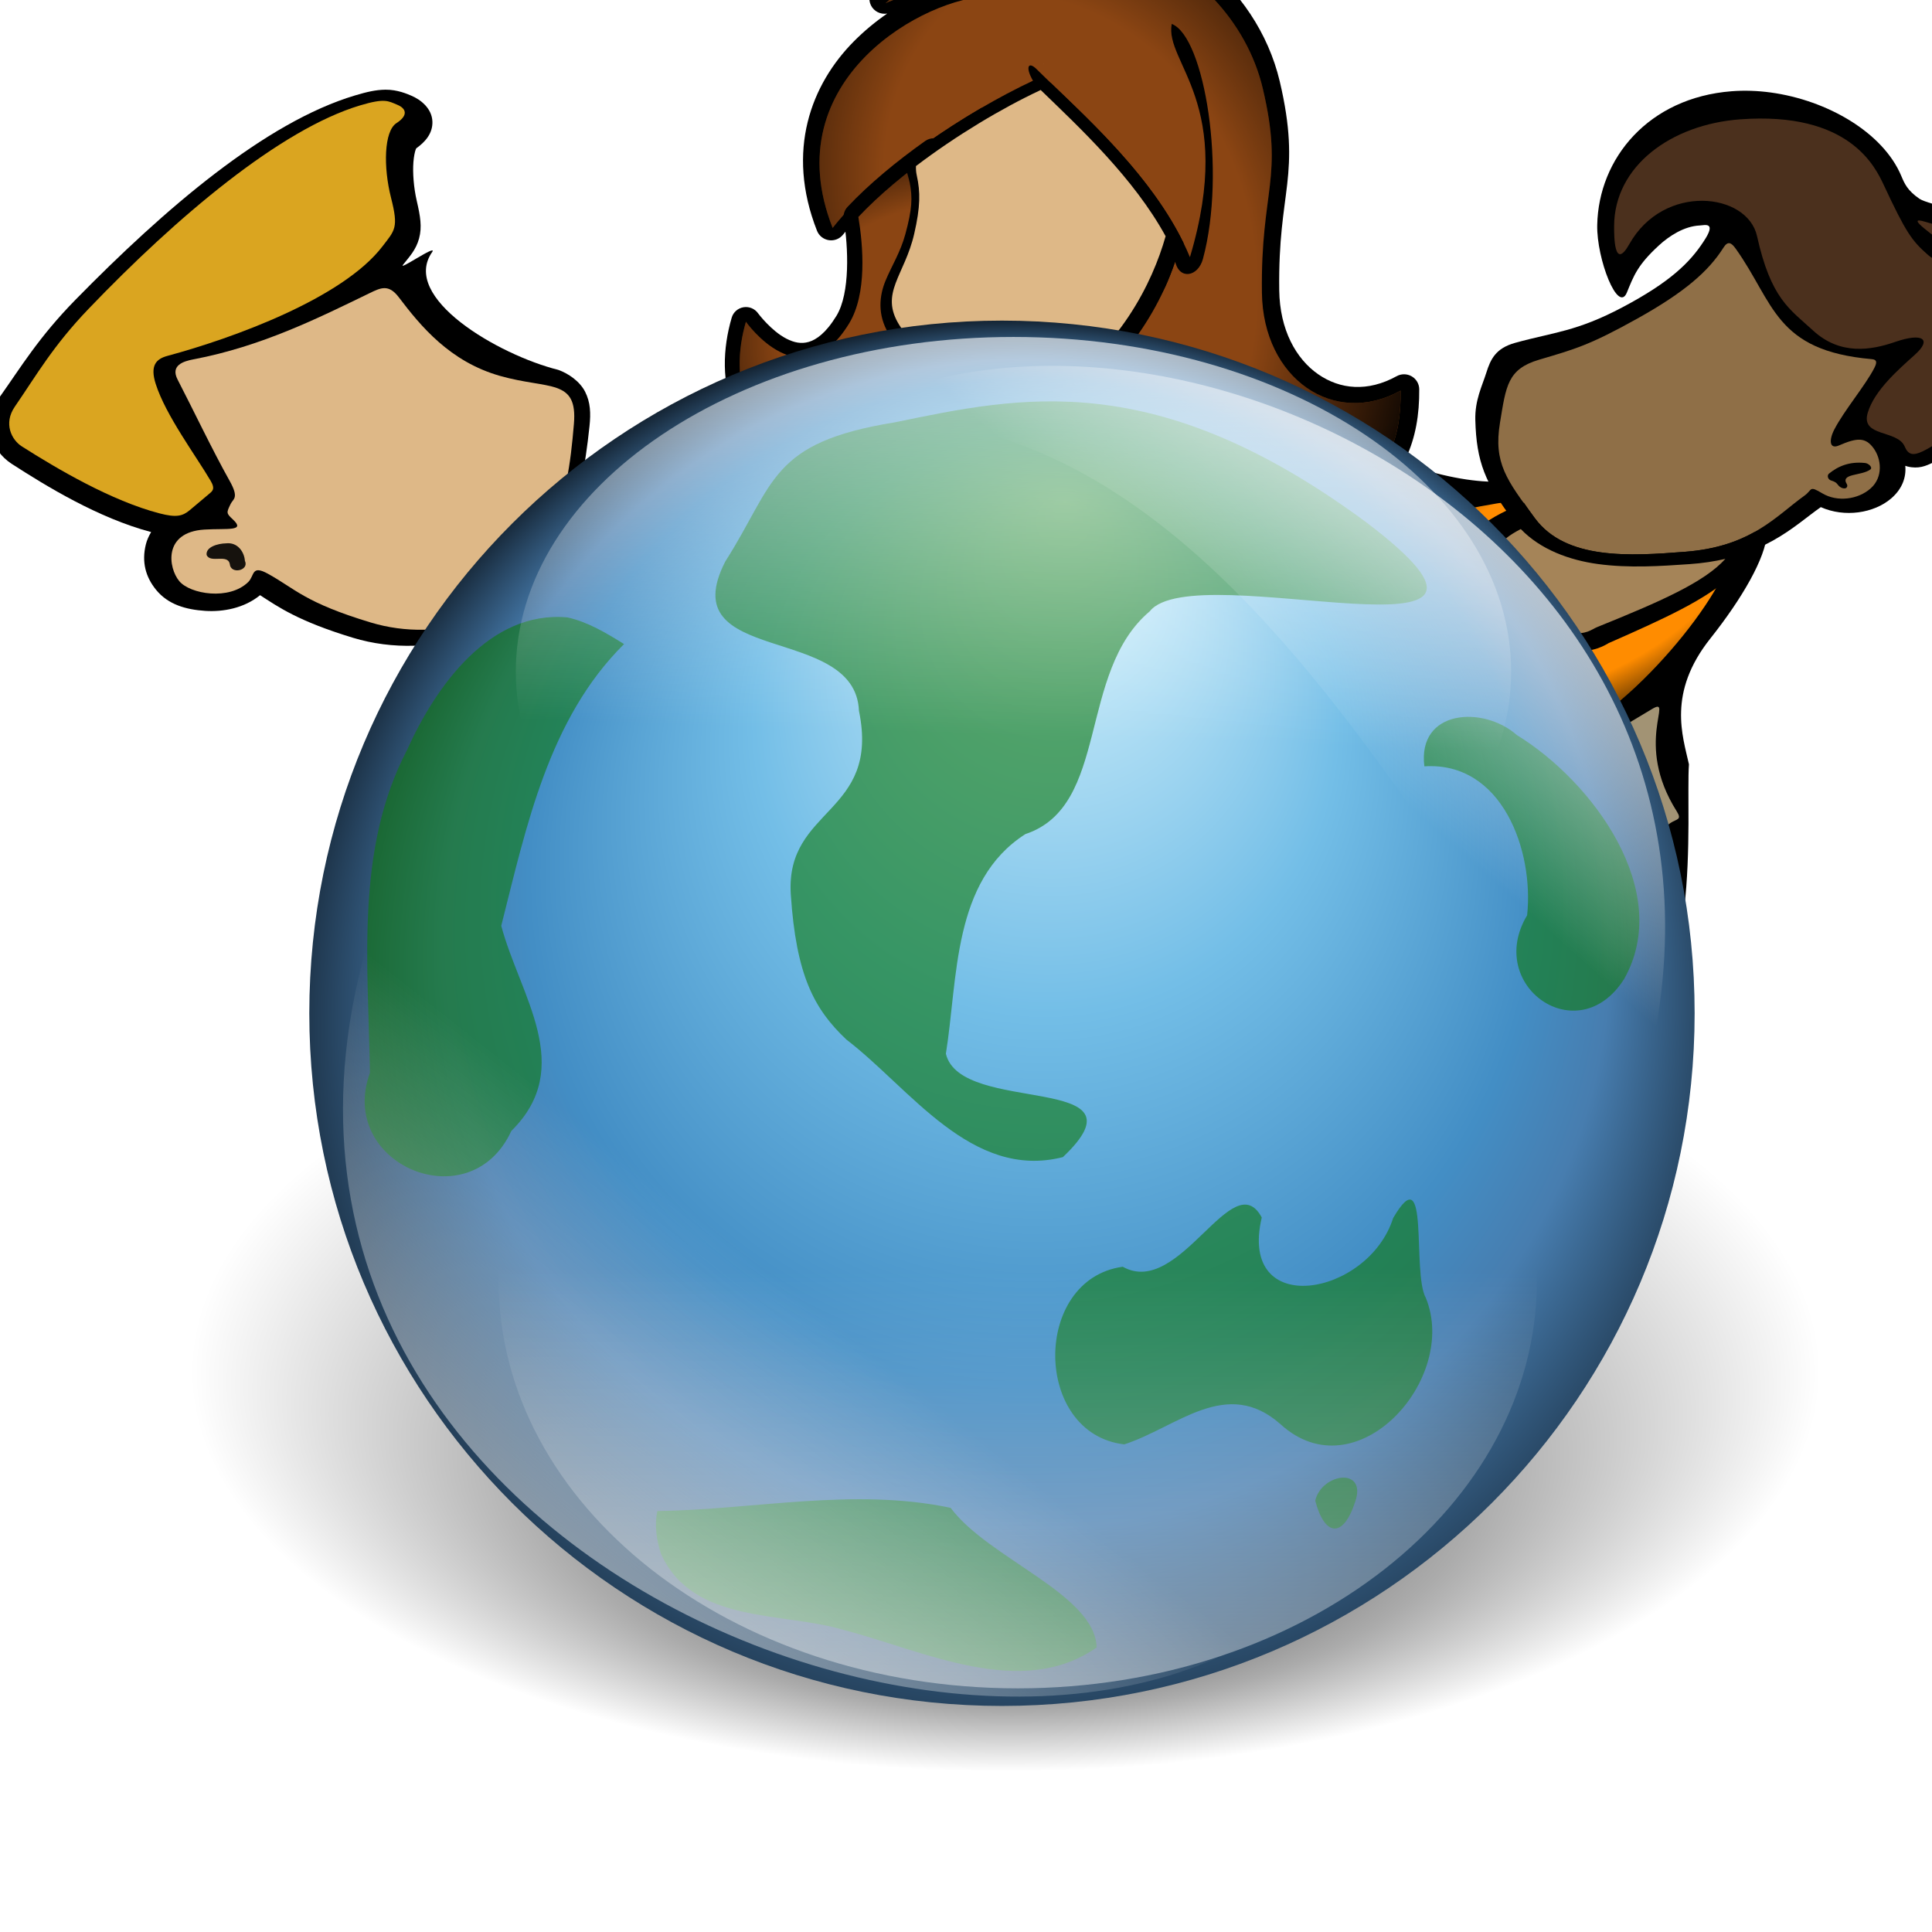
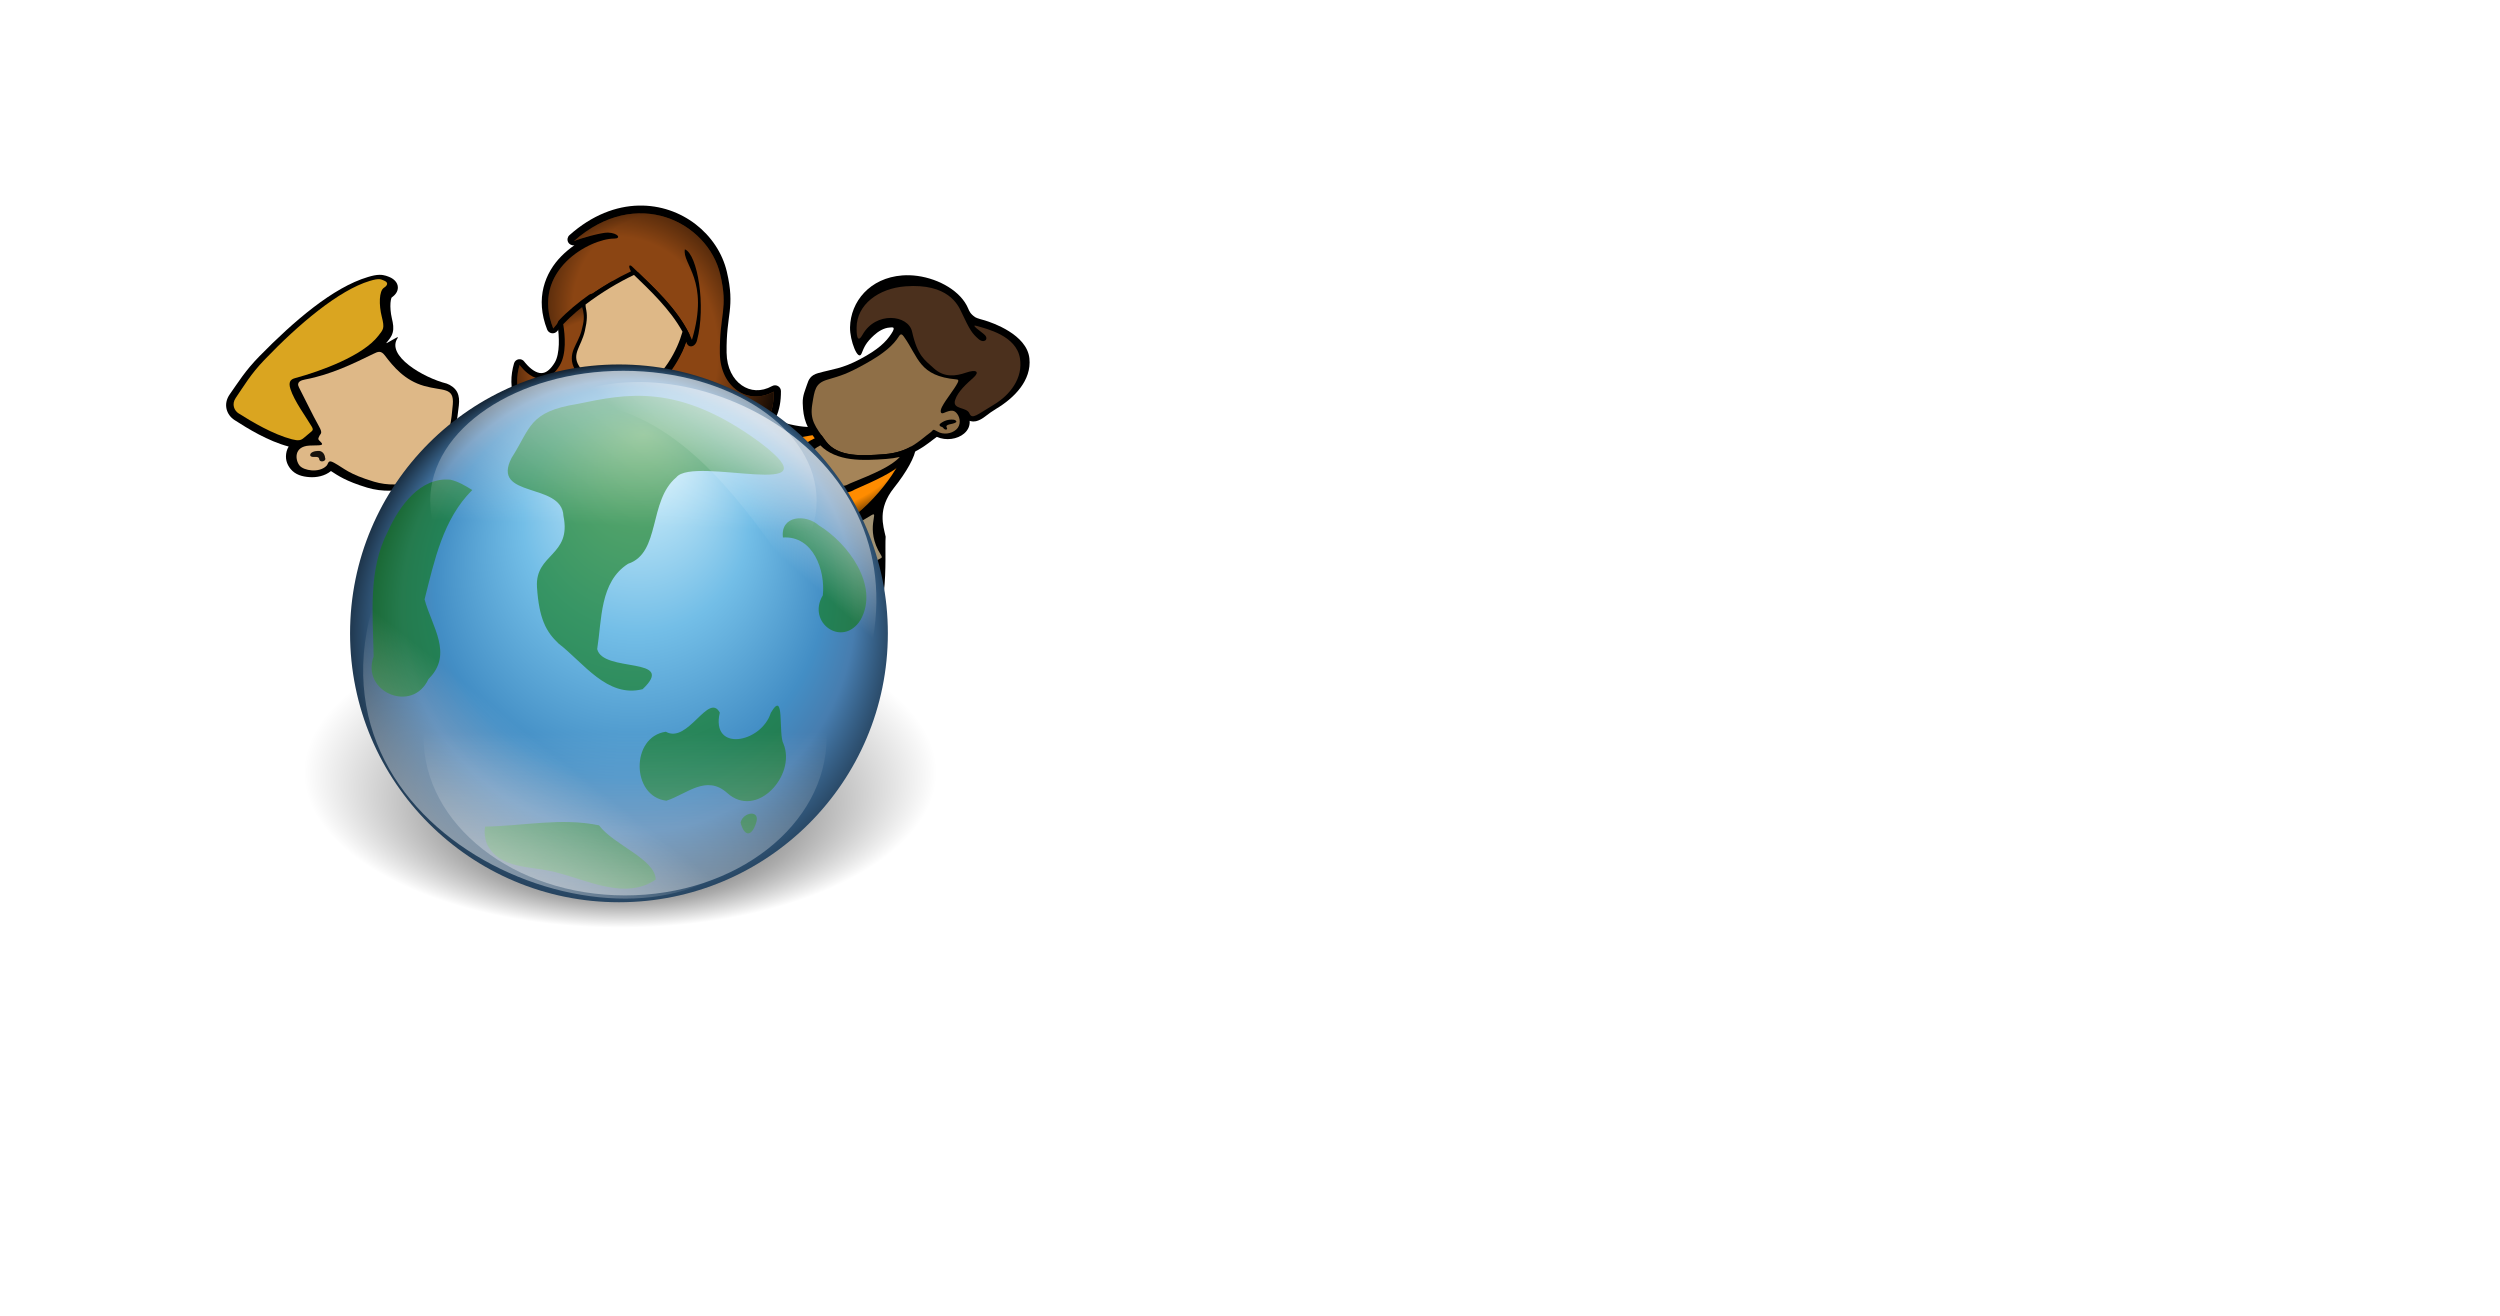
- <svg xmlns="http://www.w3.org/2000/svg" xmlns:xlink="http://www.w3.org/1999/xlink" width="600" height="600" id="svg2" version="1.0">
+ <svg xmlns="http://www.w3.org/2000/svg" xmlns:xlink="http://www.w3.org/1999/xlink" width="2000" height="1052.362" id="svg2" version="1.0">
  <defs id="defs4">
    <linearGradient id="linearGradient11719">
      <stop style="stop-color:black;stop-opacity:0;" offset="0" id="stop11721" />
      <stop style="stop-color:black;stop-opacity:0;" offset="0.6" id="stop11723" />
      <stop style="stop-color:black;stop-opacity:1;" offset="1" id="stop11725" />
    </linearGradient>
    <linearGradient id="linearGradient853">
      <stop id="stop854" offset="0" style="stop-color:#e3f9ff;stop-opacity:1;" />
      <stop id="stop867" offset="0.362" style="stop-color:#73bee7;stop-opacity:1;" />
      <stop id="stop856" offset="0.625" style="stop-color:#438ec5;stop-opacity:1;" />
      <stop id="stop1185" offset="0.726" style="stop-color:#477daf;stop-opacity:1;" />
      <stop id="stop855" offset="1" style="stop-color:#020407;stop-opacity:1;" />
    </linearGradient>
    <linearGradient id="linearGradient1400">
      <stop id="stop1401" offset="0" style="stop-color:#000000;stop-opacity:0.678;" />
      <stop id="stop1403" offset="0.57" style="stop-color:#000000;stop-opacity:0.329;" />
      <stop id="stop1402" offset="1" style="stop-color:#000000;stop-opacity:0;" />
    </linearGradient>
    <linearGradient id="linearGradient865">
      <stop id="stop866" offset="0" style="stop-color:#ffffff;stop-opacity:1;" />
      <stop id="stop868" offset="1" style="stop-color:#ffffff;stop-opacity:0;" />
    </linearGradient>
    <linearGradient id="linearGradient883">
      <stop id="stop884" offset="0" style="stop-color:#1f1f1f;stop-opacity:0.554;" />
      <stop id="stop885" offset="1" style="stop-color:#000000;stop-opacity:0;" />
    </linearGradient>
    <radialGradient xlink:href="#linearGradient11719" id="radialGradient35558" gradientUnits="userSpaceOnUse" gradientTransform="matrix(0.8218469,-3.044747,2.654738,0.7061184,-372.2327,1304.01)" cx="387.063" cy="167.879" fx="387.063" fy="167.879" r="60.303" />
    <radialGradient xlink:href="#linearGradient11719" id="radialGradient35560" gradientUnits="userSpaceOnUse" gradientTransform="matrix(3.544625,0,0,2.410689,-1057.187,-313.919)" cx="411.146" cy="235.524" fx="411.146" fy="235.524" r="35.012" />
    <radialGradient xlink:href="#linearGradient11719" id="radialGradient35562" gradientUnits="userSpaceOnUse" gradientTransform="matrix(1.302609,-2.239688,2.564812,1.469952,-558.0684,833.1386)" cx="406.675" cy="192.46" fx="406.675" fy="192.46" r="60.303" />
    <radialGradient xlink:href="#linearGradient1400" id="radialGradient35570" gradientUnits="userSpaceOnUse" cx="79.896" cy="77.945" fx="81.237" fy="122.446" r="68.379" />
    <radialGradient xlink:href="#linearGradient853" id="radialGradient35572" gradientUnits="userSpaceOnUse" cx="227.005" cy="477.833" fx="240.387" fy="325.766" r="200.732" />
    <linearGradient xlink:href="#linearGradient865" id="linearGradient35574" gradientUnits="userSpaceOnUse" gradientTransform="matrix(12.24053,0,0,10.7049,-2129.293,-230.6934)" x1="20.784" y1="161.481" x2="63.013" y2="114.754" />
    <linearGradient xlink:href="#linearGradient865" id="linearGradient35576" gradientUnits="userSpaceOnUse" gradientTransform="matrix(12.68885,0,0,10.32666,-2129.293,-230.6934)" x1="105.807" y1="25.611" x2="82.344" y2="46.947" />
    <linearGradient xlink:href="#linearGradient865" id="linearGradient35578" gradientUnits="userSpaceOnUse" x1="43.398" y1="-53.391" x2="38.977" y2="40.054" />
    <linearGradient xlink:href="#linearGradient865" id="linearGradient35580" gradientUnits="userSpaceOnUse" x1="52.26" y1="152.044" x2="52.26" y2="29.676" />
    <radialGradient xlink:href="#linearGradient11719" id="radialGradient2516" gradientUnits="userSpaceOnUse" gradientTransform="matrix(4.735282,0.7318412,-0.4418724,2.765226,-2181.35,-1090.493)" cx="619.718" cy="344.685" fx="619.718" fy="344.685" r="18.909" />
    <radialGradient xlink:href="#linearGradient883" id="radialGradient2519" gradientUnits="userSpaceOnUse" gradientTransform="matrix(2.84501,-0.1751509,0.2570865,1.376896,-1254.879,-43.71771)" cx="627.577" cy="340.221" fx="627.577" fy="340.221" r="18.909" />
    <radialGradient xlink:href="#linearGradient11719" id="radialGradient2530" gradientUnits="userSpaceOnUse" gradientTransform="matrix(3.582025,-1.776015,1.349181,1.598136,-2083.02,880.1563)" cx="616.781" cy="347.678" fx="616.781" fy="347.678" r="28.666" />
  </defs>
  <g id="layer1">
-     <g id="g2360" transform="matrix(0.8858634,0,0,0.8858634,-45.52307,-118.7977)">
+     <g id="g2360" transform="matrix(0.8858634,0,0,0.8858634,138.4769,73.20234)">
      <path transform="matrix(0.6070562,0,0,0.6024061,-63.4942,259.7712)" d="M 797.406,-260.219 C 763.917,-259.519 727.888,-246.084 694.188,-215.844 C 691.299,-213.22 690.493,-209.003 692.209,-205.499 C 693.925,-201.995 697.75,-200.046 701.594,-200.719 C 694.854,-196.038 688.316,-190.612 682.25,-184.438 C 657.875,-159.627 642.822,-121.048 661.062,-74.312 C 662.208,-71.382 664.837,-69.29 667.95,-68.832 C 671.063,-68.373 674.183,-69.618 676.125,-72.094 C 700.914,-103.86 751.999,-138.15 789.656,-155.938 C 789.848,-156.035 790.035,-156.139 790.219,-156.25 C 814.257,-132.84 847.397,-101.74 865.188,-65.781 C 862.931,-64.791 861.196,-62.897 860.406,-60.562 C 846.348,-18.421 818.847,4.997 807,16.844 C 802.067,21.777 801.005,27.514 800.375,34.312 C 799.745,41.111 800.313,48.964 802.562,57.156 C 807.061,73.541 818.941,91.41 841.406,99.906 C 882.705,115.526 931.256,117.166 973.062,89.438 C 999.839,71.678 1009.11,47.475 1008.844,17.875 C 1008.809,14.785 1007.151,11.941 1004.478,10.39 C 1001.805,8.838 998.513,8.809 995.812,10.312 C 979.078,19.609 963.131,18.046 950.438,9.156 C 937.744,0.267 928.289,-16.625 928,-39.75 C 927.629,-69.391 930.766,-85.149 932.594,-101.375 C 934.422,-117.601 934.674,-134.095 928.281,-161.312 C 915.163,-217.162 861.34,-261.555 797.406,-260.219 z M 792.031,-171.375 C 791.962,-171.614 792.105,-171.589 792.125,-171.188 C 792.115,-171.22 792.039,-171.348 792.031,-171.375 z " id="path10214" style="fill:#000000;fill-opacity:1;fill-rule:evenodd;stroke:none;stroke-width:1px;stroke-linecap:butt;stroke-linejoin:miter;stroke-opacity:1" />
      <path id="path9333" d="M 542.422,271.048 C 542.574,287.798 538.166,299.568 523.269,309.376 C 499.742,324.867 472.497,324.014 448.784,315.111 C 425.07,306.208 425.024,278.941 429.935,274.066 C 436.571,267.478 454.437,252.381 463.377,225.778 C 464.773,232.294 471.398,231.199 473.106,224.873 C 481.388,194.188 473.671,146.831 462.161,142.482 C 459.552,156.162 484.721,170.076 468.545,224.269 C 457.016,196.397 429.959,173.4 414.821,158.373 C 411.834,155.408 410.77,157.676 413.517,162.401 C 390.188,173.34 359.195,193.774 343.289,214.008 C 322.699,161.642 376.488,132.825 398.316,132.825 C 404.904,132.825 402.089,127.862 392.844,127.392 C 387.351,127.113 366.591,132.846 361.834,135.239 C 418.504,84.758 482.961,118.114 494.083,165.117 C 501.561,196.721 493.323,200.427 493.779,236.643 C 494.162,267.1 519.165,283.875 542.422,271.048 z " style="fill:#8b4513;fill-opacity:1;fill-rule:evenodd;stroke:none;stroke-width:1px;stroke-linecap:butt;stroke-linejoin:miter;stroke-opacity:1" />
      <path style="fill:url(#radialGradient35558);fill-opacity:1;fill-rule:evenodd;stroke:none;stroke-width:1px;stroke-linecap:butt;stroke-linejoin:miter;stroke-opacity:1" d="M 542.422,271.048 C 542.574,287.798 538.166,299.568 523.269,309.376 C 499.742,324.867 472.497,324.014 448.784,315.111 C 425.07,306.208 425.024,278.941 429.935,274.066 C 436.571,267.478 454.437,252.381 463.377,225.778 C 464.773,232.294 471.398,231.199 473.106,224.873 C 481.388,194.188 473.671,146.831 462.161,142.482 C 459.552,156.162 484.721,170.076 468.545,224.269 C 457.016,196.397 429.959,173.4 414.821,158.373 C 411.834,155.408 410.77,157.676 413.517,162.401 C 390.188,173.34 359.195,193.774 343.289,214.008 C 322.699,161.642 376.488,132.825 398.316,132.825 C 404.904,132.825 402.089,127.862 392.844,127.392 C 387.351,127.113 366.591,132.846 361.834,135.239 C 418.504,84.758 482.961,118.114 494.083,165.117 C 501.561,196.721 493.323,200.427 493.779,236.643 C 494.162,267.1 519.165,283.875 542.422,271.048 z " id="path11713" />
      <path transform="matrix(0.6019307,0,0,0.5975294,-59.5391,260.3129)" d="M 728.312,-130.094 C 726.457,-130.134 724.638,-129.575 723.125,-128.5 C 706.293,-116.461 690.452,-103.275 677.906,-89.844 C 676.079,-87.891 675.259,-85.202 675.688,-82.562 C 678.334,-66.337 679.538,-39.27 671.438,-25.906 C 665.254,-15.705 659.67,-11.91 655.312,-10.625 C 650.955,-9.34 646.821,-10.198 642.344,-12.5 C 633.39,-17.104 625.812,-27.375 625.812,-27.375 C 623.911,-30.106 620.61,-31.501 617.326,-30.96 C 614.043,-30.42 611.363,-28.04 610.438,-24.844 C 605.2,-6.76 604.347,13.61 612.469,32.125 C 620.591,50.64 637.841,66.509 665.625,75.219 C 666.256,75.407 666.906,75.522 667.562,75.562 L 752.906,82.125 C 754.786,82.273 756.663,81.801 758.25,80.781 L 805.219,50.312 C 807.852,48.616 809.358,45.626 809.156,42.5 C 808.971,39.633 808.992,36.94 809.219,34.5 C 809.813,28.092 810.362,25.199 813.406,22.156 C 814.575,20.988 816.047,19.561 817.594,18.062 C 819.328,16.376 820.275,14.039 820.203,11.621 C 820.132,9.203 819.049,6.925 817.219,5.344 L 795.844,-13.031 L 786.906,-48.781 C 786.652,-49.788 786.218,-50.741 785.625,-51.594 L 737.562,-120.906 L 736.25,-124.438 C 735.024,-127.779 731.872,-130.025 728.312,-130.094 z " id="path10224" style="fill:#000000;fill-opacity:1;fill-rule:evenodd;stroke:none;stroke-width:1px;stroke-linecap:butt;stroke-linejoin:miter;stroke-opacity:1" />
      <path id="path10208" d="M 378.76,187.732 C 368.837,194.778 359.53,202.489 352.313,210.158 C 353.977,220.287 355.403,237.114 349.059,247.503 C 332.423,274.747 312.887,246.906 312.887,246.906 C 307.082,266.804 311.41,290.598 342.682,300.329 L 394.053,304.25 L 422.325,286.044 C 422.198,284.085 422.217,282.201 422.382,280.442 C 422.764,276.347 423.412,272.883 426.407,269.911 C 427.154,269.169 428.051,268.305 428.984,267.409 L 414.858,255.346 L 409.083,232.416 L 379.776,190.477 L 378.76,187.732 z " style="fill:#8b4513;fill-opacity:1;fill-rule:evenodd;stroke:none;stroke-width:1px;stroke-linecap:butt;stroke-linejoin:miter;stroke-opacity:1" />
      <path style="fill:url(#radialGradient35560);fill-opacity:1;fill-rule:evenodd;stroke:none;stroke-width:1px;stroke-linecap:butt;stroke-linejoin:miter;stroke-opacity:1" d="M 378.76,187.732 C 368.837,194.778 359.53,202.489 352.313,210.158 C 353.977,220.287 355.403,237.114 349.059,247.503 C 332.423,274.747 312.887,246.906 312.887,246.906 C 307.082,266.804 311.41,290.598 342.682,300.329 L 394.053,304.25 L 422.325,286.044 C 422.198,284.085 422.217,282.201 422.382,280.442 C 422.764,276.347 423.412,272.883 426.407,269.911 C 427.154,269.169 428.051,268.305 428.984,267.409 L 414.858,255.346 L 409.083,232.416 L 379.776,190.477 L 378.76,187.732 z " id="path11727" />
      <path id="path10228" d="M 419.729,163.177 C 418.877,163.201 418.046,163.438 417.303,163.868 C 417.29,163.875 417.294,163.882 417.284,163.887 C 410.739,166.835 403.122,169.209 395.37,171.991 C 386.255,177.307 376.876,183.502 368.245,190.178 C 368.86,192.914 370.126,197.154 370.333,198.245 C 371.303,203.338 371.211,207.288 368.772,216.226 C 367.031,222.608 364.023,227.216 361.831,232.509 C 359.639,237.802 358.928,244.485 362.922,251.07 C 370.845,264.131 383.187,274.786 405.829,277.23 C 404.479,279.732 402.479,282.04 399.358,284.27 C 397.665,285.484 396.891,287.565 397.439,289.48 C 397.987,291.394 399.74,292.741 401.803,292.822 L 421.253,293.532 C 422.707,293.586 424.133,292.995 425.147,291.945 C 426.16,290.894 426.659,289.478 426.501,288.079 C 426.19,285.377 426.221,282.842 426.52,280.592 C 426.645,279.654 426.772,278.836 426.915,278.145 C 427.213,276.69 426.804,275.207 425.805,274.131 C 425.644,273.957 425.559,273.814 425.41,273.645 C 442.36,262.181 453.221,247.657 459.965,234.488 C 461.197,231.73 462.342,228.844 463.369,225.787 C 463.434,226.088 463.509,226.358 463.595,226.627 C 464.641,224.098 465.55,221.667 466.304,219.363 C 466.308,219.351 466.319,219.339 466.323,219.326 C 455.169,196.427 434.258,177.114 419.767,163.177 C 419.754,163.177 419.742,163.177 419.729,163.177 z " style="fill:#000000;fill-opacity:1;fill-rule:evenodd;stroke:none;stroke-width:1px;stroke-linecap:butt;stroke-linejoin:miter;stroke-opacity:1" />
      <path id="path10210" d="M 417.303,156.455 C 417.3,156.47 417.311,156.493 417.322,156.53 C 417.326,156.546 417.372,156.622 417.378,156.642 C 417.369,156.46 417.31,156.41 417.303,156.455 z M 416.212,165.642 C 416.1,165.709 415.989,165.77 415.873,165.829 C 402.591,172.054 386.552,181.636 372.497,192.325 C 372.458,193.434 372.541,194.523 372.779,195.593 C 374.071,201.403 374.068,206.596 371.876,216.114 C 368.517,230.701 359.628,236.877 366.703,248.12 C 375.382,261.91 387.337,272.206 412.901,273.16 C 412.032,279.076 408.909,284.239 403.176,288.546 L 422.664,289.274 C 422.196,286.135 422.128,283.151 422.382,280.442 C 422.474,279.458 422.569,278.516 422.72,277.604 C 421.034,275.812 419.705,274.122 418.996,272.562 C 443.918,256.708 455.367,233.338 460.021,216.917 C 448.911,196.623 430.074,179.038 416.212,165.642 z " style="fill:#deb887;fill-opacity:1;fill-rule:evenodd;stroke:none;stroke-width:1px;stroke-linecap:butt;stroke-linejoin:miter;stroke-opacity:1" />
      <path id="path11731" d="M 542.422,271.048 C 542.574,287.798 538.166,299.568 523.269,309.376 C 499.742,324.867 472.497,324.014 448.784,315.111 C 425.07,306.208 425.024,278.941 429.935,274.066 C 436.571,267.478 454.437,252.381 463.377,225.778 C 464.773,232.294 471.398,231.199 473.106,224.873 C 481.388,194.188 473.671,146.831 462.161,142.482 C 459.552,156.162 484.721,170.076 468.545,224.269 C 457.016,196.397 429.959,173.4 414.821,158.373 C 411.834,155.408 410.77,157.676 413.517,162.401 C 390.188,173.34 359.195,193.774 343.289,214.008 C 322.699,161.642 376.488,132.825 398.316,132.825 C 404.904,132.825 402.089,127.862 392.844,127.392 C 387.351,127.113 366.591,132.846 361.834,135.239 C 418.504,84.758 482.961,118.114 494.083,165.117 C 501.561,196.721 493.323,200.427 493.779,236.643 C 494.162,267.1 519.165,283.875 542.422,271.048 z " style="fill:url(#radialGradient35562);fill-opacity:1;fill-rule:evenodd;stroke:none;stroke-width:1px;stroke-linecap:butt;stroke-linejoin:miter;stroke-opacity:1" />
      <path id="path10310" d="M 186.487,165.547 C 183.122,165.589 180.053,166.309 175.914,167.542 C 144.437,176.914 109.147,207.261 77.86,239.177 C 64.934,252.363 58.791,262.714 51.256,273.33 C 44.896,282.29 48.195,292.007 55.494,296.718 C 67.444,304.43 85.813,315.725 104.372,320.629 C 103.515,322.061 102.88,323.514 102.529,324.927 C 100.972,331.185 102.491,336.426 106.076,340.842 C 110.33,346.081 116.577,347.803 123.282,348.257 C 129.523,348.68 136.979,347.336 142.561,342.758 C 148.919,346.849 155.804,351.826 175.177,357.705 C 202.595,366.026 237.363,355.788 247.572,327.928 C 254.678,308.537 256.519,297.885 258.052,283.494 C 258.534,278.972 258.382,275.107 256.509,271.433 C 254.636,267.758 250.62,265.022 247.088,263.766 C 226.077,258.522 191.623,238.402 202.933,222.411 C 204.714,219.571 190.535,229.438 192.752,226.825 C 194.84,224.184 197.219,221.737 198.303,217.706 C 199.386,213.675 198.75,209.958 197.497,204.54 C 196.435,199.953 196.018,194.762 196.322,190.891 C 196.474,188.955 196.817,187.349 197.128,186.496 C 197.262,186.131 197.385,186.039 197.405,186.031 C 200.375,183.919 203.117,180.92 202.979,176.738 C 202.825,172.08 198.802,168.984 195.562,167.638 C 194.336,167.129 190.78,165.494 186.487,165.547 z " style="fill:#000000;fill-opacity:1;fill-rule:evenodd;stroke:none;stroke-width:1px;stroke-linecap:butt;stroke-linejoin:miter;stroke-opacity:1" />
      <path id="path10247" d="M 181.01,236.849 C 184.853,234.984 187.631,233.623 191.181,238.301 C 198.88,248.446 209.09,260.886 226.683,265.884 C 243.736,270.729 253.923,266.708 252.59,282.66 C 251.365,297.313 249.919,307.258 243.186,326.857 C 234.767,351.365 205.477,359.601 181.394,352.343 C 158.243,345.365 154.971,340.566 145.316,335.245 C 139.463,332.019 140.679,335.918 138.408,338.148 C 131.768,344.668 118.066,342.423 114.228,337.825 C 110.39,333.228 108.471,320.647 123.055,319.759 C 130.999,319.276 137.64,320.485 133.034,316.211 C 130.657,314.008 130.737,313.87 132.267,310.726 C 133.13,308.952 135.308,308.756 131.883,302.661 C 125.923,292.056 118.865,277.236 113.652,267.174 C 111.062,262.174 115.699,260.745 119.217,260.077 C 143.121,255.539 163.007,245.586 181.01,236.849 z " style="fill:#deb887;fill-opacity:1;fill-rule:evenodd;stroke:none;stroke-width:1px;stroke-linecap:butt;stroke-linejoin:miter;stroke-opacity:1" />
      <path id="path10249" d="M 130.587,324.587 C 127.858,324.642 123.466,325.805 123.82,328.65 C 125.118,331.725 131.263,328.116 131.945,331.857 C 132.258,335.581 138.878,334.153 137.241,330.69 C 137.033,327.692 134.777,324.092 130.587,324.587 z " style="opacity:0.9;fill:#000000;fill-opacity:1;stroke:none;stroke-opacity:1" />
      <path id="path10303" d="M 107.332,314.083 C 113.162,315.597 115.369,315.083 117.916,312.942 C 121.762,309.71 122.465,309.142 124.429,307.468 C 125.729,306.359 127.028,305.71 125.243,302.677 C 119.986,293.745 109.487,279.705 105.975,268.688 C 103.929,262.271 106.093,259.947 110.045,258.879 C 133.465,252.55 171.521,238.636 185.413,220.543 C 189.86,214.75 191.171,214.04 188.477,203.446 C 185.737,192.667 185.993,180.093 190.377,177.268 C 194.584,174.556 193.837,172.137 190.649,170.825 C 187.46,169.513 186.317,168.446 177.622,171.053 C 149.769,179.404 113.432,210.002 82.364,242.454 C 69.951,255.419 64.311,265.418 56.581,276.672 C 52.521,282.582 55.461,288.321 59.024,290.587 C 71.311,298.401 90.414,309.689 107.332,314.083 z " style="fill:#daa520;fill-opacity:1;fill-rule:evenodd;stroke:none;stroke-width:1px;stroke-linecap:butt;stroke-linejoin:miter;stroke-opacity:1" />
      <path style="fill:#000000;fill-opacity:1;fill-rule:evenodd;stroke:none;stroke-width:1px;stroke-linecap:butt;stroke-linejoin:miter;stroke-opacity:1" d="M 556.859,363.41 C 562.011,355.381 573.38,432.444 595.7,407.102 C 602.958,398.862 614.839,499.389 617.67,498.419 C 648.866,487.734 642.262,419.385 643.484,402.047 C 641.298,392.134 635.85,377.008 650.971,357.963 C 662.18,343.846 670.33,329.688 670.848,321.213 C 672.436,295.237 659.66,301.774 627.436,300.209 C 617.771,299.74 601.101,300.186 582.659,302.57 C 566.305,304.685 544.451,299.204 507.381,281.479 C 483.012,269.827 543.178,384.728 556.859,363.41 z " id="path9310" />
      <path id="path9308" d="M 562.789,360.643 C 568.136,352.31 593.223,365.004 599.261,392.171 C 621.318,385.069 657.839,341.857 658.865,325.077 C 660.204,303.182 649.435,308.693 622.275,307.373 C 606.904,306.627 570.515,308.628 542.736,319.164 C 522.338,326.901 551.258,378.611 562.789,360.643 z " style="fill:#ff8c00;fill-opacity:1;fill-rule:evenodd;stroke:none;stroke-width:1px;stroke-linecap:butt;stroke-linejoin:miter;stroke-opacity:1" />
      <path style="fill:url(#radialGradient2530);fill-opacity:1;fill-rule:evenodd;stroke:none;stroke-width:1px;stroke-linecap:butt;stroke-linejoin:miter;stroke-opacity:1" d="M 562.789,360.643 C 568.136,352.31 593.223,365.004 599.261,392.171 C 621.318,385.069 657.839,341.857 658.865,325.077 C 660.204,303.182 649.435,308.693 622.275,307.373 C 606.904,306.627 570.515,308.628 542.736,319.164 C 522.338,326.901 551.258,378.611 562.789,360.643 z " id="path11820" />
      <path id="path9220" d="M 672.146,166.529 C 667.549,165.903 662.937,165.741 658.449,166.091 C 629.245,168.367 611.791,189.656 611.329,213.013 C 611.093,224.921 618.629,244.189 621.727,236.652 C 624.119,230.831 625.398,227.056 633.033,220.064 C 636.618,216.78 641.812,213.419 647.238,213.153 C 649.04,213.065 653.382,211.698 648.557,218.865 C 643.797,226.134 636.875,232.994 620.261,241.786 C 603.956,250.414 596.184,250.51 582.53,254.304 C 575.749,256.188 573.944,260.019 572.46,264.737 C 570.975,269.455 568.409,274.395 568.595,281.372 C 568.983,295.884 571.966,303.631 582.391,317.098 C 589.238,325.943 600.511,330.316 611.495,331.827 C 622.479,333.339 633.671,332.557 643.651,331.873 C 669.502,330.101 680.484,318.313 689.712,311.889 C 698.063,315.61 708.301,314.033 714.341,308.877 C 718.303,305.494 719.694,301.389 719.329,297.401 C 719.583,297.489 719.837,297.579 720.102,297.645 C 723.969,298.598 726.555,297.426 728.685,296.422 C 732.945,294.414 735.955,290.908 743.218,286.585 C 759.575,276.847 775.422,260.846 773.31,241.011 C 771.012,219.43 739.953,208.82 733.091,206.73 C 731.784,206.332 725.835,204.852 724.285,203.784 C 720.043,200.857 719.045,198.443 717.931,195.792 C 711.539,180.582 692.065,169.246 672.146,166.529 z " style="fill:#000000;fill-opacity:1;fill-rule:evenodd;stroke:none;stroke-width:1px;stroke-linecap:butt;stroke-linejoin:miter;stroke-opacity:1" />
      <path id="path9212" d="M 655.603,220.89 C 657.182,218.388 658.431,219.252 659.896,221.305 C 673.388,240.207 673.568,257.034 707.562,260.008 C 709.287,260.158 709.563,260.99 708.467,263.121 C 705.274,269.33 697.858,278.035 694.427,284.706 C 692.482,288.486 692.765,291.704 696.062,290.269 C 702.553,287.442 705.388,287.427 708.171,291.188 C 710.953,294.949 711.652,301.334 707.193,305.313 C 702.734,309.293 695.414,310.123 690.334,307.107 C 685.43,304.194 686.905,305.767 683.963,307.878 C 673.899,315.099 665.344,325.728 642.181,327.535 C 622.774,329.048 600.358,330.49 589.484,315.78 C 579.638,302.46 574.903,296.452 577.247,282.26 C 579.362,269.448 579.858,263.49 590.93,260.214 C 603.538,256.483 608.554,255.162 625.29,245.844 C 642.025,236.526 650.379,229.166 655.603,220.89 z " style="fill:#8f6f47;fill-opacity:1;fill-rule:evenodd;stroke:none;stroke-width:1px;stroke-linecap:butt;stroke-linejoin:miter;stroke-opacity:1" />
      <path id="path9205" d="M 622.587,219.681 C 617.236,229.194 617.241,216.86 617.253,213.363 C 617.325,192.298 637.243,177.753 661.361,175.946 C 699.874,173.061 708.907,192.801 711.847,199.09 C 719.634,215.744 721.611,218.482 727.322,223.501 C 732.264,227.844 736.649,223.907 733.26,220.11 C 731.067,217.654 718.178,209.378 726.305,211.852 C 734.38,214.311 761.394,220.286 764.772,240.904 C 767.696,258.751 756.026,274.004 740.931,282.99 C 726.089,291.825 721.605,296.548 719.131,290.662 C 716.613,284.674 703.552,287.425 706.18,278.759 C 708.547,270.951 716.771,263.787 722.762,258.398 C 728.685,253.07 725.534,250.604 715.791,253.971 C 707.325,256.896 696.523,258.731 686.992,249.971 C 678.754,242.4 672.255,238.904 667.348,216.858 C 663.955,201.609 634.674,198.191 622.587,219.681 z " style="fill:#4b301d;fill-opacity:1;fill-rule:evenodd;stroke:none;stroke-width:1px;stroke-linecap:butt;stroke-linejoin:miter;stroke-opacity:1" />
      <path id="path9223" d="M 692.499,300.207 C 691.832,300.912 692.2,302.24 693.412,302.586 C 694.254,302.826 695.091,303.212 695.554,303.878 C 696.056,304.601 697.016,305.402 698.112,305.321 C 698.911,305.262 699.21,304.428 698.839,303.827 C 696.466,299.99 703.901,301.016 707.073,298.697 C 708.029,297.999 706.426,296.435 705.059,296.401 C 699.883,295.883 695.856,297.422 692.499,300.207 z " style="fill:#000000;fill-opacity:1;stroke:none;stroke-opacity:1" />
      <path id="path9295" d="M 666.566,320.56 C 660.502,323.969 652.923,326.704 642.19,327.541 C 622.783,329.054 600.36,330.498 589.487,315.788 C 588.029,313.816 586.758,312.018 585.62,310.322 C 583.644,311.131 581.762,311.989 580.012,312.856 C 573.758,315.954 568.587,318.751 567.611,324.067 C 565.935,333.204 565.785,340.336 566.288,347.11 C 566.42,348.885 567.021,350.953 568.75,352.575 C 570.479,354.198 572.115,354.688 573.207,355.147 C 581.321,358.553 592.626,360.892 602.413,362.176 C 610.219,363.201 614.696,359.839 615.369,359.543 C 634.812,351.003 649.56,344.262 658.431,335.972 C 663.214,331.502 666.016,326.361 666.566,320.56 z " style="fill:#000000;fill-opacity:1;fill-rule:evenodd;stroke:none;stroke-width:1px;stroke-linecap:butt;stroke-linejoin:miter;stroke-opacity:1" />
      <path id="path9291" d="M 656.253,330.027 C 652.484,330.906 648.309,331.553 643.651,331.873 C 633.671,332.557 622.479,333.339 611.495,331.827 C 601.59,330.464 591.446,326.769 584.529,319.572 C 580.317,321.766 577.411,324.019 576.818,326.066 C 574.481,334.136 573.736,340.311 573.602,346.26 C 573.548,348.648 574.534,349.007 576.596,349.884 C 582.886,352.562 593.171,354.787 601.852,355.927 C 607.634,356.686 609.194,354.796 611.384,353.911 C 633.373,345.022 648.858,338.261 656.253,330.027 z " style="fill:#a58458;fill-opacity:1;fill-rule:evenodd;stroke:none;stroke-width:1px;stroke-linecap:butt;stroke-linejoin:miter;stroke-opacity:1" />
      <path id="path9312" d="M 619.476,487.622 C 629.193,494.841 634.896,456.514 633.341,437.548 C 631.649,416.897 643.05,424.611 639.202,418.528 C 624.013,394.524 638.39,378.003 630.6,382.636 C 613.183,392.993 584.76,410.251 591.088,416.008 C 614.64,437.432 609.758,480.403 619.476,487.622 z " style="fill:#a29374;fill-opacity:1;fill-rule:evenodd;stroke:none;stroke-width:1px;stroke-linecap:butt;stroke-linejoin:miter;stroke-opacity:1" />
      <path style="fill:#a29374;fill-opacity:1;fill-rule:evenodd;stroke:none;stroke-width:1px;stroke-linecap:butt;stroke-linejoin:miter;stroke-opacity:1" d="M 428.647,328.554 C 423.297,337.204 469.587,330.053 491.127,323.554 C 514.582,316.476 509.181,326.408 515.044,322.056 C 538.181,304.882 561.854,309.867 554.042,305.925 C 536.578,297.114 507.665,282.837 502.955,288.773 C 485.425,310.865 433.998,319.904 428.647,328.554 z " id="path9314" />
      <g transform="matrix(0.365077,0,0,0.365077,842.6331,235.5882)" id="g11307">
-         <path d="M 148.275,77.945 A 68.379,68.379 0 1 1 11.517,77.945 A 68.379,68.379 0 1 1 148.275,77.945 z" id="path1399" style="fill:url(#radialGradient35570);fill-opacity:1;fill-rule:evenodd;stroke-width:1pt" transform="matrix(11.44699,0,0,5.623761,-2116.425,600.2931)" />
-         <path d="M 397.32,453.502 A 172.748,172.748 0 1 1 51.824,453.502 A 172.748,172.748 0 1 1 397.32,453.502 z" id="path825" style="fill:url(#radialGradient35572);fill-opacity:1;fill-rule:evenodd;stroke-width:1pt" transform="matrix(3.850371,0,0,3.850371,-2069.862,-1051.116)" />
-         <path d="M -1087.759,1109.014 C -1175.431,1098.824 -1176.303,950.446 -1089.199,938.434 C -1034.472,969.229 -983.636,839.283 -955.713,891.128 C -978.778,989.351 -853.47,967.102 -829.538,891.658 C -793.953,830.779 -811.783,944.246 -798.137,968.39 C -766.289,1046.605 -864.873,1155.902 -937.556,1089.769 C -989.534,1043.588 -1037.226,1092.684 -1087.759,1109.014 z M -904.359,1163.032 C -895.571,1196.996 -877.694,1200.05 -866.026,1164.242 C -854.357,1130.321 -898.196,1136.615 -904.359,1163.032 L -904.359,1163.032 z M -1568.087,340.489 C -1640.514,412.254 -1661.923,515.847 -1686.006,611.033 C -1668.118,678.208 -1614.148,746.642 -1676.309,808.003 C -1716.05,894.367 -1843.967,840.026 -1812.092,752.194 C -1813.707,648.148 -1826.446,537.949 -1776.446,442.162 C -1749.057,381.257 -1697.22,307.945 -1622.362,314.915 C -1602.608,319.306 -1585.077,329.955 -1568.087,340.489 z M -1407.978,580.653 C -1413.116,497.173 -1321.94,504.318 -1342.502,404.588 C -1346.005,319.965 -1522.59,362.126 -1470.869,261.184 C -1422.726,185.739 -1428.466,147.014 -1307.947,127.545 C -1187.428,102.74 -1058.489,73.732 -855.775,223.244 C -658.398,372.756 -1019.934,254.192 -1063.286,309.061 C -1132.901,367.7 -1101.521,496.056 -1182.722,522.988 C -1252.901,567.972 -1247.316,660.983 -1259.034,733.878 C -1245.069,793.614 -1060.222,751.201 -1146.656,833.154 C -1234.545,855.454 -1293.463,766.968 -1354.573,720.293 C -1385.529,691.021 -1402.84,658.797 -1407.978,580.653 z M -799.562,457.903 C -724.922,453.12 -694.295,538.76 -700.868,600.911 C -741.536,668.716 -652.024,731.867 -607.783,662.196 C -560.089,577.944 -637.889,472.516 -710.733,427.895 C -742.946,399.36 -806.403,403.254 -799.562,457.903 z M -1536.065,1173.058 C -1442.303,1171.643 -1347.666,1150.355 -1254.48,1169.94 C -1218.127,1218.792 -1115.619,1252.95 -1114.251,1304.023 C -1186.621,1354.625 -1280.604,1307.1 -1356.183,1287.49 C -1416.189,1269.297 -1501.467,1281.92 -1532.473,1214.458 C -1536.842,1201.241 -1539.112,1186.867 -1536.065,1173.058 z" id="path846" style="fill:#0e7a0c;fill-opacity:0.594;fill-rule:evenodd;stroke-width:1pt" />
-         <path d="M -884.703,1229.453 C -1144.426,1541.347 -2008.344,1225.44 -1808.151,607.484 C -1638.767,392.385 -1282.567,549.108 -884.703,1229.453 z" id="path869" style="fill:url(#linearGradient35574);fill-opacity:1;fill-rule:evenodd;stroke-width:1pt" />
-         <path d="M -1373.644,128.849 C -1082.494,-48.591 -490.155,213.894 -577.006,708.296 C -694.588,865.072 -907.513,63.449 -1373.644,128.849 z" id="path863" style="fill:url(#linearGradient35576);fill-opacity:1;fill-rule:evenodd;stroke-width:1pt" />
-         <path d="M 100.77,31.159 A 49.665,49.665 0 1 1 1.44,31.159 A 49.665,49.665 0 1 1 100.77,31.159 z" id="path868" style="fill:url(#linearGradient35578);fill-opacity:1;fill-rule:evenodd;stroke-width:1pt" transform="matrix(9.622111,0,0,6.470031,-1685.861,165.3229)" />
-         <path d="M 100.77,31.159 A 49.665,49.665 0 1 1 1.44,31.159 A 49.665,49.665 0 1 1 100.77,31.159 z" id="path884" style="fill:url(#linearGradient35580);fill-opacity:1;fill-rule:evenodd;stroke-width:1pt" transform="matrix(10.03686,0,0,7.880172,-1702.937,706.3791)" />
+         <path d="M 148.275 77.945 A 68.379 68.379 0 1 1  11.517,77.945 A 68.379 68.379 0 1 1  148.275 77.945 z" id="path1399" style="fill:url(#radialGradient35570);fill-opacity:1;fill-rule:evenodd;stroke-width:1pt" transform="matrix(11.44699,0,0,5.623761,-2116.425,600.2931)" />
+         <path d="M 397.32 453.502 A 172.748 172.748 0 1 1  51.824,453.502 A 172.748 172.748 0 1 1  397.32 453.502 z" id="path825" style="fill:url(#radialGradient35572);fill-opacity:1;fill-rule:evenodd;stroke-width:1pt" transform="matrix(3.850371,0,0,3.850371,-2069.862,-1051.116)" />
+         <path d="M -1087.759,1109.014 C -1175.431,1098.824 -1176.303,950.446 -1089.199,938.434 C -1034.472,969.229 -983.636,839.283 -955.713,891.128 C -978.778,989.351 -853.47,967.102 -829.538,891.658 C -793.953,830.779 -811.783,944.246 -798.137,968.39 C -766.289,1046.605 -864.873,1155.902 -937.556,1089.769 C -989.534,1043.588 -1037.226,1092.684 -1087.759,1109.014 z M -904.359,1163.032 C -895.571,1196.996 -877.694,1200.05 -866.026,1164.242 C -854.357,1130.321 -898.196,1136.615 -904.359,1163.032 L -904.359,1163.032 z M -1568.087,340.489 C -1640.514,412.254 -1661.923,515.847 -1686.006,611.033 C -1668.118,678.208 -1614.148,746.642 -1676.309,808.003 C -1716.05,894.367 -1843.967,840.026 -1812.092,752.194 C -1813.707,648.148 -1826.446,537.949 -1776.446,442.162 C -1749.057,381.257 -1697.22,307.945 -1622.362,314.915 C -1602.608,319.306 -1585.077,329.955 -1568.087,340.489 z M -1407.978,580.653 C -1413.116,497.173 -1321.94,504.318 -1342.502,404.588 C -1346.005,319.965 -1522.59,362.126 -1470.869,261.184 C -1422.726,185.739 -1428.466,147.014 -1307.947,127.545 C -1187.428,102.74 -1058.489,73.732 -855.775,223.244 C -658.398,372.756 -1019.934,254.192 -1063.286,309.061 C -1132.901,367.7 -1101.521,496.056 -1182.722,522.988 C -1252.901,567.972 -1247.316,660.983 -1259.034,733.878 C -1245.069,793.614 -1060.222,751.201 -1146.656,833.154 C -1234.545,855.454 -1293.463,766.968 -1354.573,720.293 C -1385.529,691.021 -1402.84,658.797 -1407.978,580.653 z M -799.562,457.903 C -724.922,453.12 -694.295,538.76 -700.868,600.911 C -741.536,668.716 -652.024,731.867 -607.783,662.196 C -560.089,577.944 -637.889,472.516 -710.733,427.895 C -742.946,399.36 -806.403,403.254 -799.562,457.903 z M -1536.065,1173.058 C -1442.303,1171.643 -1347.666,1150.355 -1254.48,1169.94 C -1218.127,1218.792 -1115.619,1252.95 -1114.251,1304.023 C -1186.621,1354.625 -1280.604,1307.1 -1356.183,1287.49 C -1416.189,1269.297 -1501.467,1281.92 -1532.473,1214.458 C -1536.842,1201.241 -1539.112,1186.867 -1536.065,1173.058 z " id="path846" style="fill:#0e7a0c;fill-opacity:0.594;fill-rule:evenodd;stroke-width:1pt" />
+         <path d="M -884.703,1229.453 C -1144.426,1541.347 -2008.344,1225.44 -1808.151,607.484 C -1638.767,392.385 -1282.567,549.108 -884.703,1229.453 z " id="path869" style="fill:url(#linearGradient35574);fill-opacity:1;fill-rule:evenodd;stroke-width:1pt" />
+         <path d="M -1373.644,128.849 C -1082.494,-48.591 -490.155,213.894 -577.006,708.296 C -694.588,865.072 -907.513,63.449 -1373.644,128.849 z " id="path863" style="fill:url(#linearGradient35576);fill-opacity:1;fill-rule:evenodd;stroke-width:1pt" />
+         <path d="M 100.77 31.159 A 49.665 49.665 0 1 1  1.44,31.159 A 49.665 49.665 0 1 1  100.77 31.159 z" id="path868" style="fill:url(#linearGradient35578);fill-opacity:1;fill-rule:evenodd;stroke-width:1pt" transform="matrix(9.622111,0,0,6.470031,-1685.861,165.3229)" />
+         <path d="M 100.77 31.159 A 49.665 49.665 0 1 1  1.44,31.159 A 49.665 49.665 0 1 1  100.77 31.159 z" id="path884" style="fill:url(#linearGradient35580);fill-opacity:1;fill-rule:evenodd;stroke-width:1pt" transform="matrix(10.03686,0,0,7.880172,-1702.937,706.3791)" />
      </g>
    </g>
-     <g transform="matrix(-0.134786,-0.603324,0.712838,0,115.9323,861.1654)" id="g4084" />
-     <g transform="matrix(-0.134786,-0.603324,0.712838,0,-474.5323,-459.553)" id="g8602" />
-     <g transform="matrix(-0.134786,-0.603324,0.712838,0,854.8127,216.547)" id="g30230" />
-     <g transform="matrix(-0.134786,-0.603324,0.712838,0,264.3481,-1104.171)" id="g30240" />
+     <g transform="matrix(-0.134786,-0.603324,0.712838,0,299.9323,1053.165)" id="g4084" />
+     <g transform="matrix(-0.134786,-0.603324,0.712838,0,-290.5323,-267.553)" id="g8602" />
+     <g transform="matrix(-0.134786,-0.603324,0.712838,0,1038.813,408.5469)" id="g30230" />
+     <g transform="matrix(-0.134786,-0.603324,0.712838,0,448.3481,-912.1715)" id="g30240" />
  </g>
</svg>
